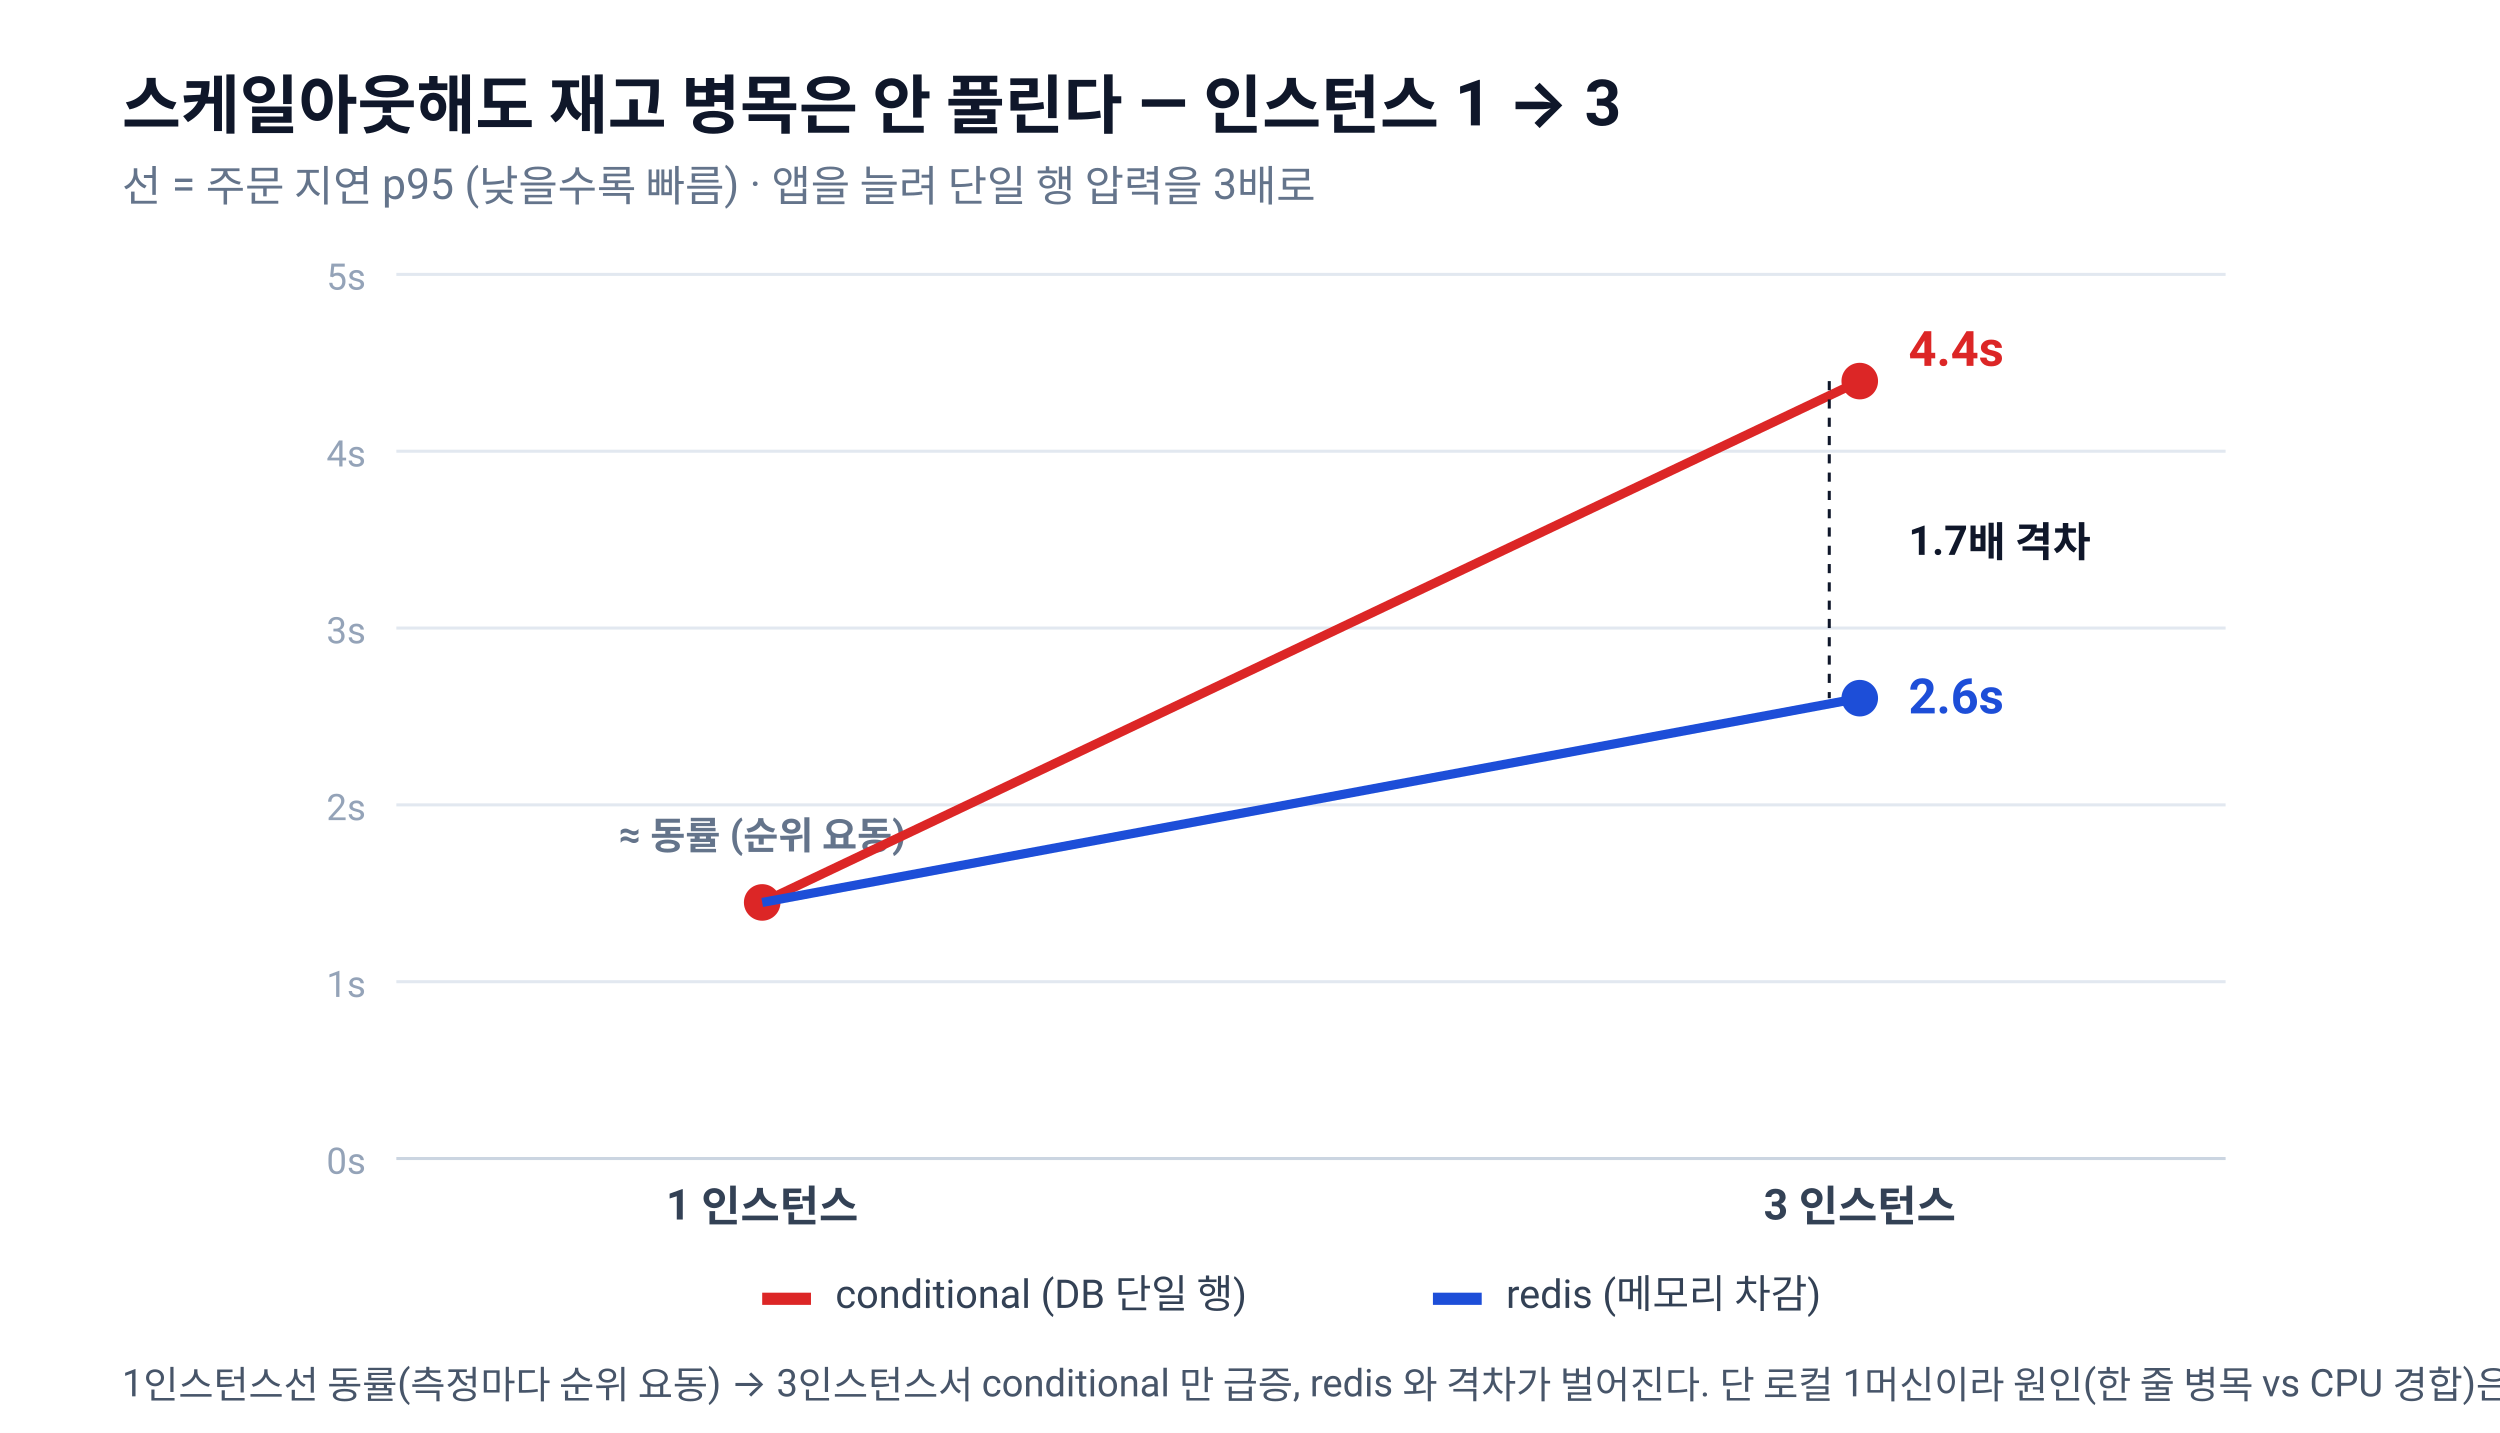
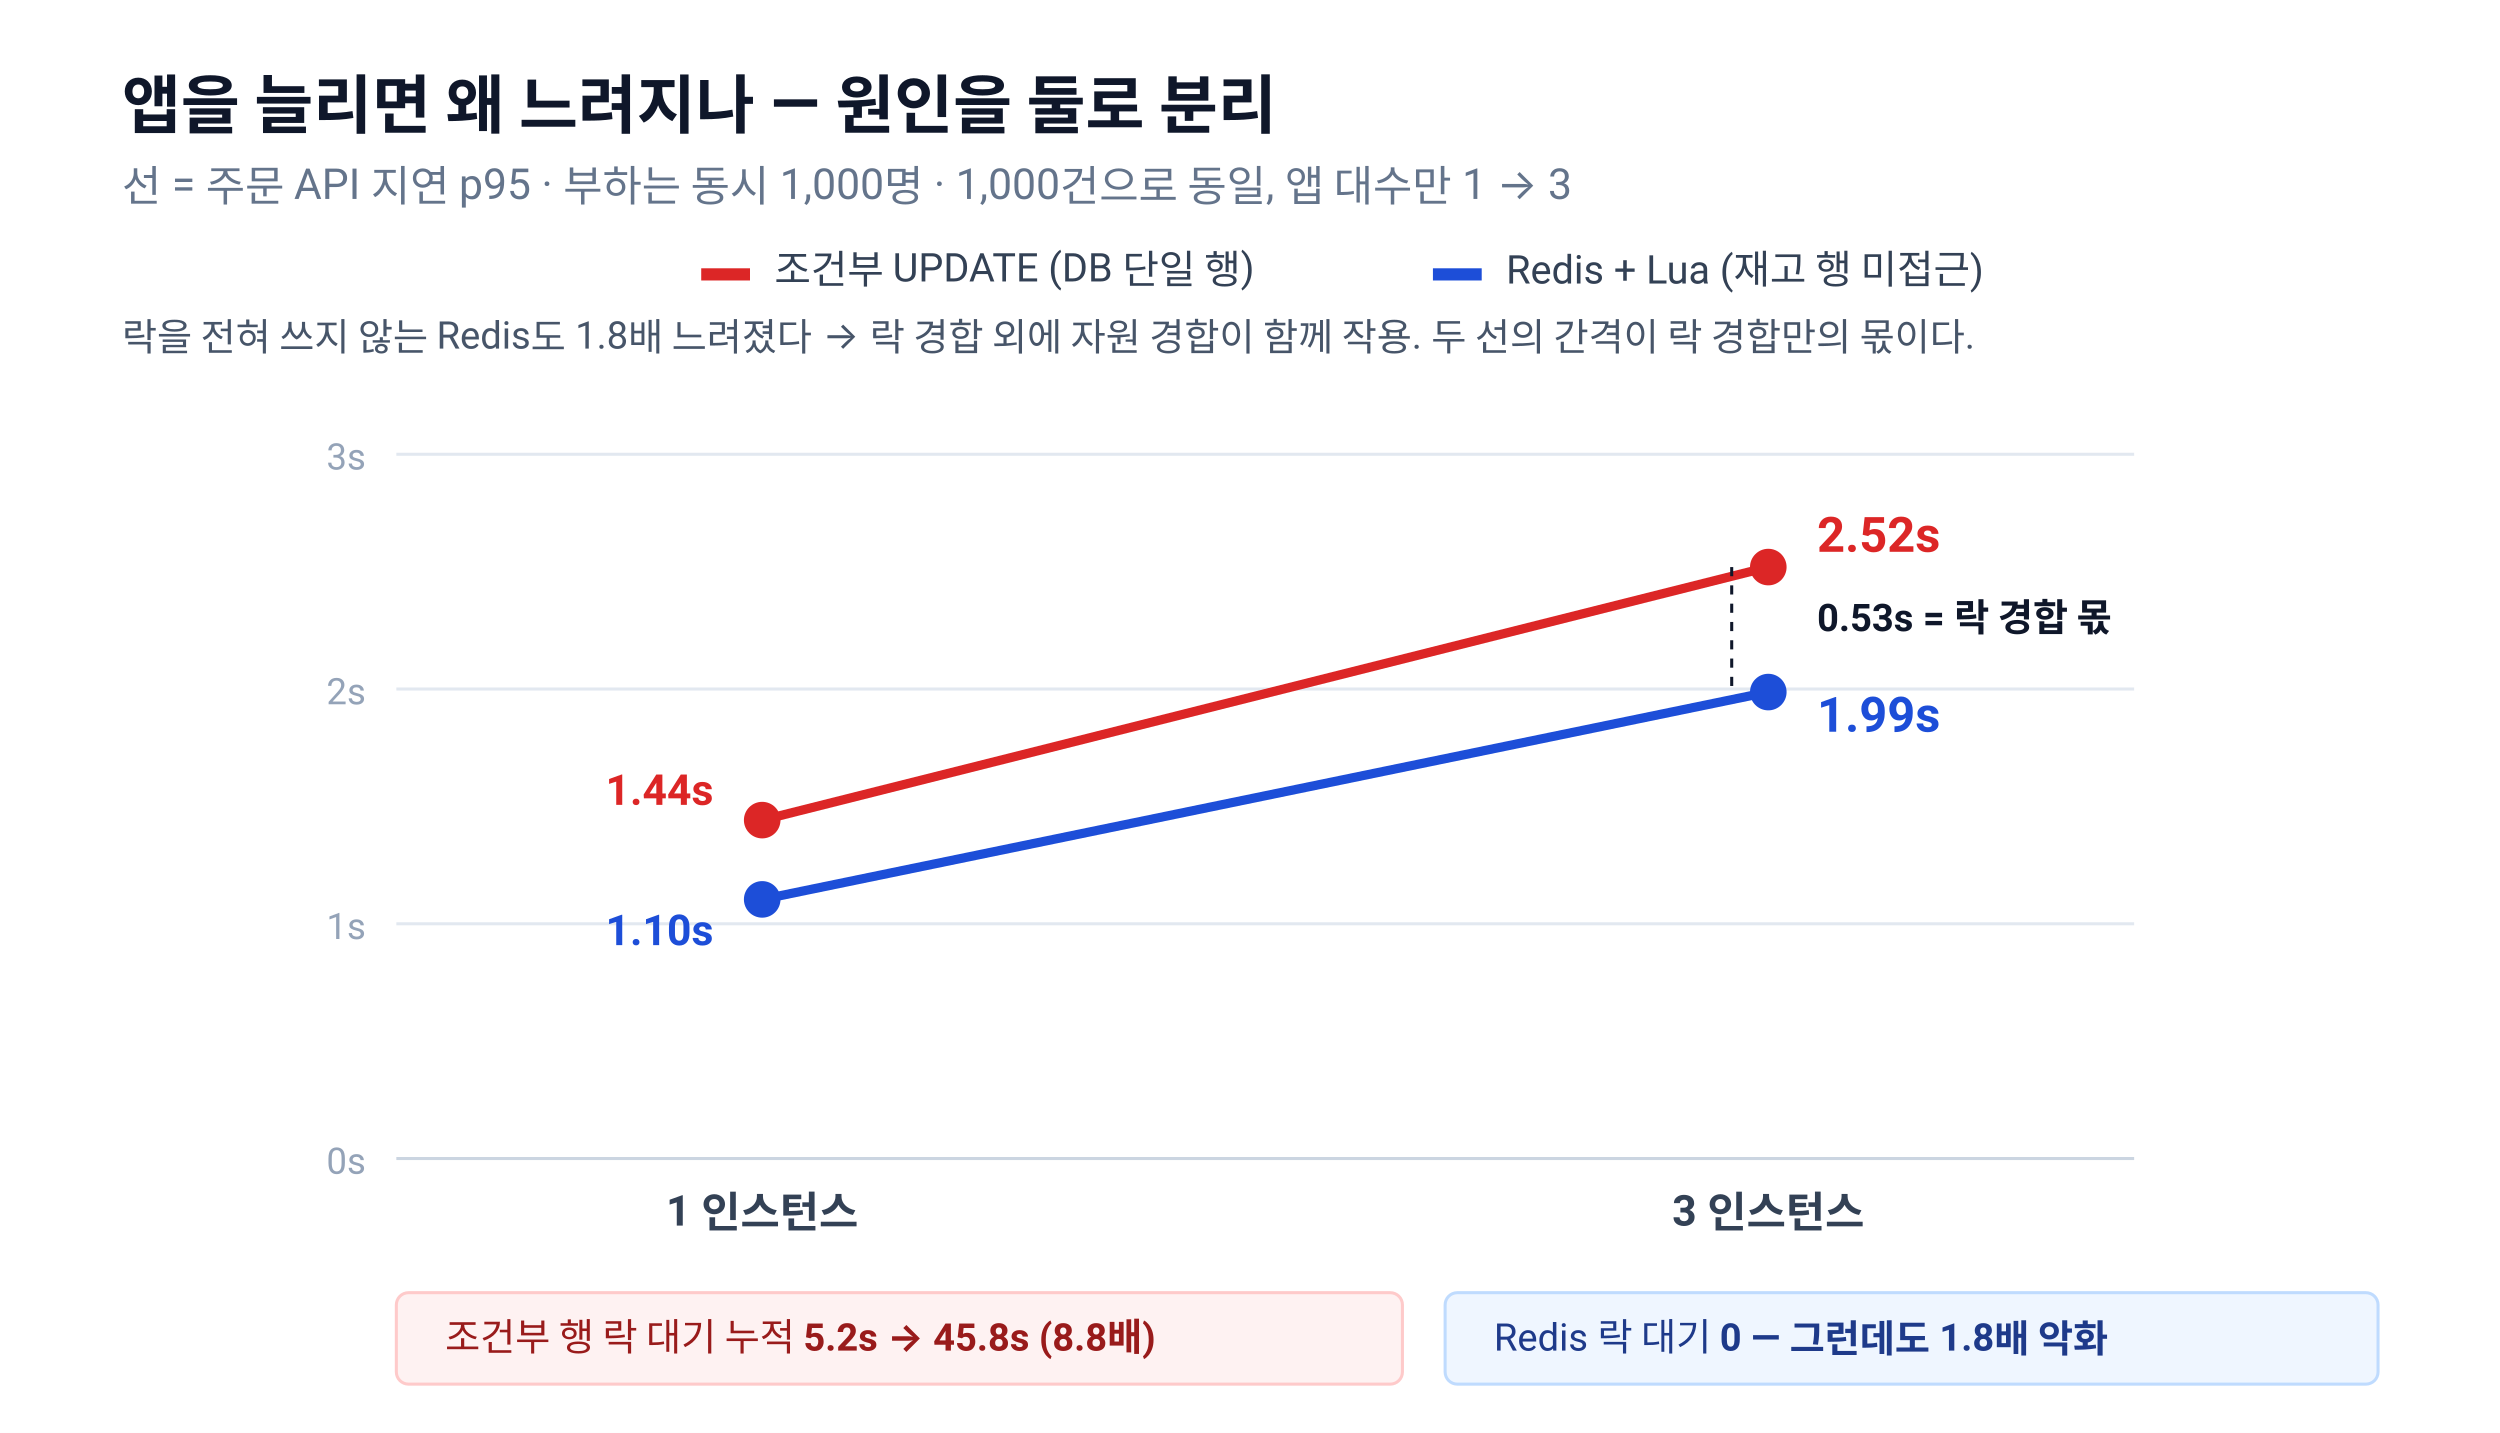
<svg xmlns="http://www.w3.org/2000/svg" viewBox="0 0 820 470" font-family="-apple-system, BlinkMacSystemFont, 'Segoe UI', Roboto, sans-serif">
  <rect width="820" height="470" fill="#ffffff" />
-   <text x="40" y="42" font-size="21" font-weight="700" fill="#0f172a">스케일아웃해도 재고 병목은 안 풀린다 — 인스턴스 1 → 3</text>
-   <text x="40" y="66" font-size="14" fill="#64748b">선 = 주문 지연 p95 (낮을수록 빠름) · 앱을 늘려 단일 행 압력을 3배로</text>
-   <line x1="130" y1="380" x2="730" y2="380" stroke="#cbd5e1" stroke-width="1" />
+   <text x="40" y="42" font-size="21" font-weight="700" fill="#0f172a">앱을 늘리면 왜 느려지나 — 원인을 둘로 분리</text>
+   <text x="40" y="66" font-size="14" fill="#64748b">선 = 주문 API 지연 p95 · 부하는 동시 1,000명 · 1,000건으로 동일, 앱 대수만 1 → 3</text>
+   <line x1="130" y1="380" x2="700" y2="380" stroke="#cbd5e1" stroke-width="1" />
  <text x="120" y="385" font-size="12" fill="#94a3b8" text-anchor="end">0s</text>
-   <line x1="130" y1="322" x2="730" y2="322" stroke="#e2e8f0" stroke-width="1" />
-   <text x="120" y="327" font-size="12" fill="#94a3b8" text-anchor="end">1s</text>
-   <line x1="130" y1="264" x2="730" y2="264" stroke="#e2e8f0" stroke-width="1" />
-   <text x="120" y="269" font-size="12" fill="#94a3b8" text-anchor="end">2s</text>
-   <line x1="130" y1="206" x2="730" y2="206" stroke="#e2e8f0" stroke-width="1" />
-   <text x="120" y="211" font-size="12" fill="#94a3b8" text-anchor="end">3s</text>
-   <line x1="130" y1="148" x2="730" y2="148" stroke="#e2e8f0" stroke-width="1" />
-   <text x="120" y="153" font-size="12" fill="#94a3b8" text-anchor="end">4s</text>
-   <line x1="130" y1="90" x2="730" y2="90" stroke="#e2e8f0" stroke-width="1" />
-   <text x="120" y="95" font-size="12" fill="#94a3b8" text-anchor="end">5s</text>
-   <text x="250" y="400" font-size="14" font-weight="600" fill="#334155" text-anchor="middle">1 인스턴스</text>
-   <text x="610" y="400" font-size="14" font-weight="600" fill="#334155" text-anchor="middle">3 인스턴스</text>
-   <text x="250" y="278" font-size="12.5" font-weight="600" fill="#64748b" text-anchor="middle">≈ 동률 (순위 요동)</text>
-   <line x1="250" y1="296" x2="610" y2="125" stroke="#dc2626" stroke-width="3" />
-   <circle cx="250" cy="296" r="6" fill="#dc2626" />
-   <circle cx="610" cy="125" r="6" fill="#dc2626" />
-   <text x="626" y="120" font-size="16" font-weight="700" fill="#dc2626">4.4s</text>
-   <line x1="250" y1="296" x2="610" y2="229" stroke="#1d4ed8" stroke-width="3" />
-   <circle cx="610" cy="229" r="6" fill="#1d4ed8" />
-   <text x="626" y="234" font-size="16" font-weight="700" fill="#1d4ed8">2.6s</text>
-   <line x1="600" y1="125" x2="600" y2="229" stroke="#0f172a" stroke-width="1" stroke-dasharray="3 3" />
-   <text x="626" y="182" font-size="13.5" font-weight="700" fill="#0f172a">1.7배 격차</text>
-   <rect x="250" y="424" width="16" height="4" fill="#dc2626" />
-   <text x="274" y="429" font-size="13" fill="#334155">conditional (DB 단일 행)</text>
-   <rect x="470" y="424" width="16" height="4" fill="#1d4ed8" />
-   <text x="494" y="429" font-size="13" fill="#334155">redis (메모리 차감)</text>
-   <text x="40" y="458" font-size="12.5" fill="#475569">1인스턴스선 동률(측정마다 순위 요동) → 3인스턴스서 conditional 만 급증, redis 와 격차가 벌어진다. 단 로컬 1머신이라 원인(한 줄 병목 vs CPU 경합)은 미분리.</text>
+   <line x1="130" y1="303" x2="700" y2="303" stroke="#e2e8f0" stroke-width="1" />
+   <text x="120" y="308" font-size="12" fill="#94a3b8" text-anchor="end">1s</text>
+   <line x1="130" y1="226" x2="700" y2="226" stroke="#e2e8f0" stroke-width="1" />
+   <text x="120" y="231" font-size="12" fill="#94a3b8" text-anchor="end">2s</text>
+   <line x1="130" y1="149" x2="700" y2="149" stroke="#e2e8f0" stroke-width="1" />
+   <text x="120" y="154" font-size="12" fill="#94a3b8" text-anchor="end">3s</text>
+   <text x="250" y="402" font-size="14" font-weight="600" fill="#334155" text-anchor="middle">1 인스턴스</text>
+   <text x="580" y="402" font-size="14" font-weight="600" fill="#334155" text-anchor="middle">3 인스턴스</text>
+   <line x1="250" y1="269" x2="580" y2="186" stroke="#dc2626" stroke-width="3" />
+   <circle cx="250" cy="269" r="6" fill="#dc2626" />
+   <circle cx="580" cy="186" r="6" fill="#dc2626" />
+   <text x="234" y="264" font-size="14" font-weight="700" fill="#dc2626" text-anchor="end">1.44s</text>
+   <text x="596" y="181" font-size="16" font-weight="700" fill="#dc2626">2.52s</text>
+   <line x1="250" y1="295" x2="580" y2="227" stroke="#1d4ed8" stroke-width="3" />
+   <circle cx="250" cy="295" r="6" fill="#1d4ed8" />
+   <circle cx="580" cy="227" r="6" fill="#1d4ed8" />
+   <text x="234" y="310" font-size="14" font-weight="700" fill="#1d4ed8" text-anchor="end">1.10s</text>
+   <text x="596" y="240" font-size="16" font-weight="700" fill="#1d4ed8">1.99s</text>
+   <line x1="568" y1="186" x2="568" y2="227" stroke="#0f172a" stroke-width="1" stroke-dasharray="3 3" />
+   <text x="596" y="207" font-size="12.5" font-weight="700" fill="#0f172a">0.53s = 락 경합 몫</text>
+   <rect x="130" y="424" width="330" height="30" rx="4" fill="#fef2f2" stroke="#fecaca" />
+   <text x="146" y="443" font-size="12.5" fill="#991b1b">조건부 행 락 대기 누적 <tspan font-weight="700">5.2s → 45.8s (8.8배)</tspan>
+   </text>
+   <rect x="474" y="424" width="306" height="30" rx="4" fill="#eff6ff" stroke="#bfdbfe" />
+   <text x="490" y="443" font-size="12.5" fill="#1e3a8a">Redis 락 대기 <tspan font-weight="700">0 — 그런데도 1.8배 악화</tspan>
+   </text>
+   <rect x="230" y="88" width="16" height="4" fill="#dc2626" />
+   <text x="254" y="93" font-size="13" fill="#334155">조건부 UPDATE (DB 단일 행)</text>
+   <rect x="470" y="88" width="16" height="4" fill="#1d4ed8" />
+   <text x="494" y="93" font-size="13" fill="#334155">Redis + Lua (재고 행 미접근)</text>
+   <text x="40" y="115" font-size="12.5" fill="#475569">락을 전혀 쓰지 않는 Redis도 1.8배 느려졌다 → 락 경합 외에 자원 경합이 함께 작용. 두 선의 간격이 락 경합만의 몫이다.</text>
</svg>
